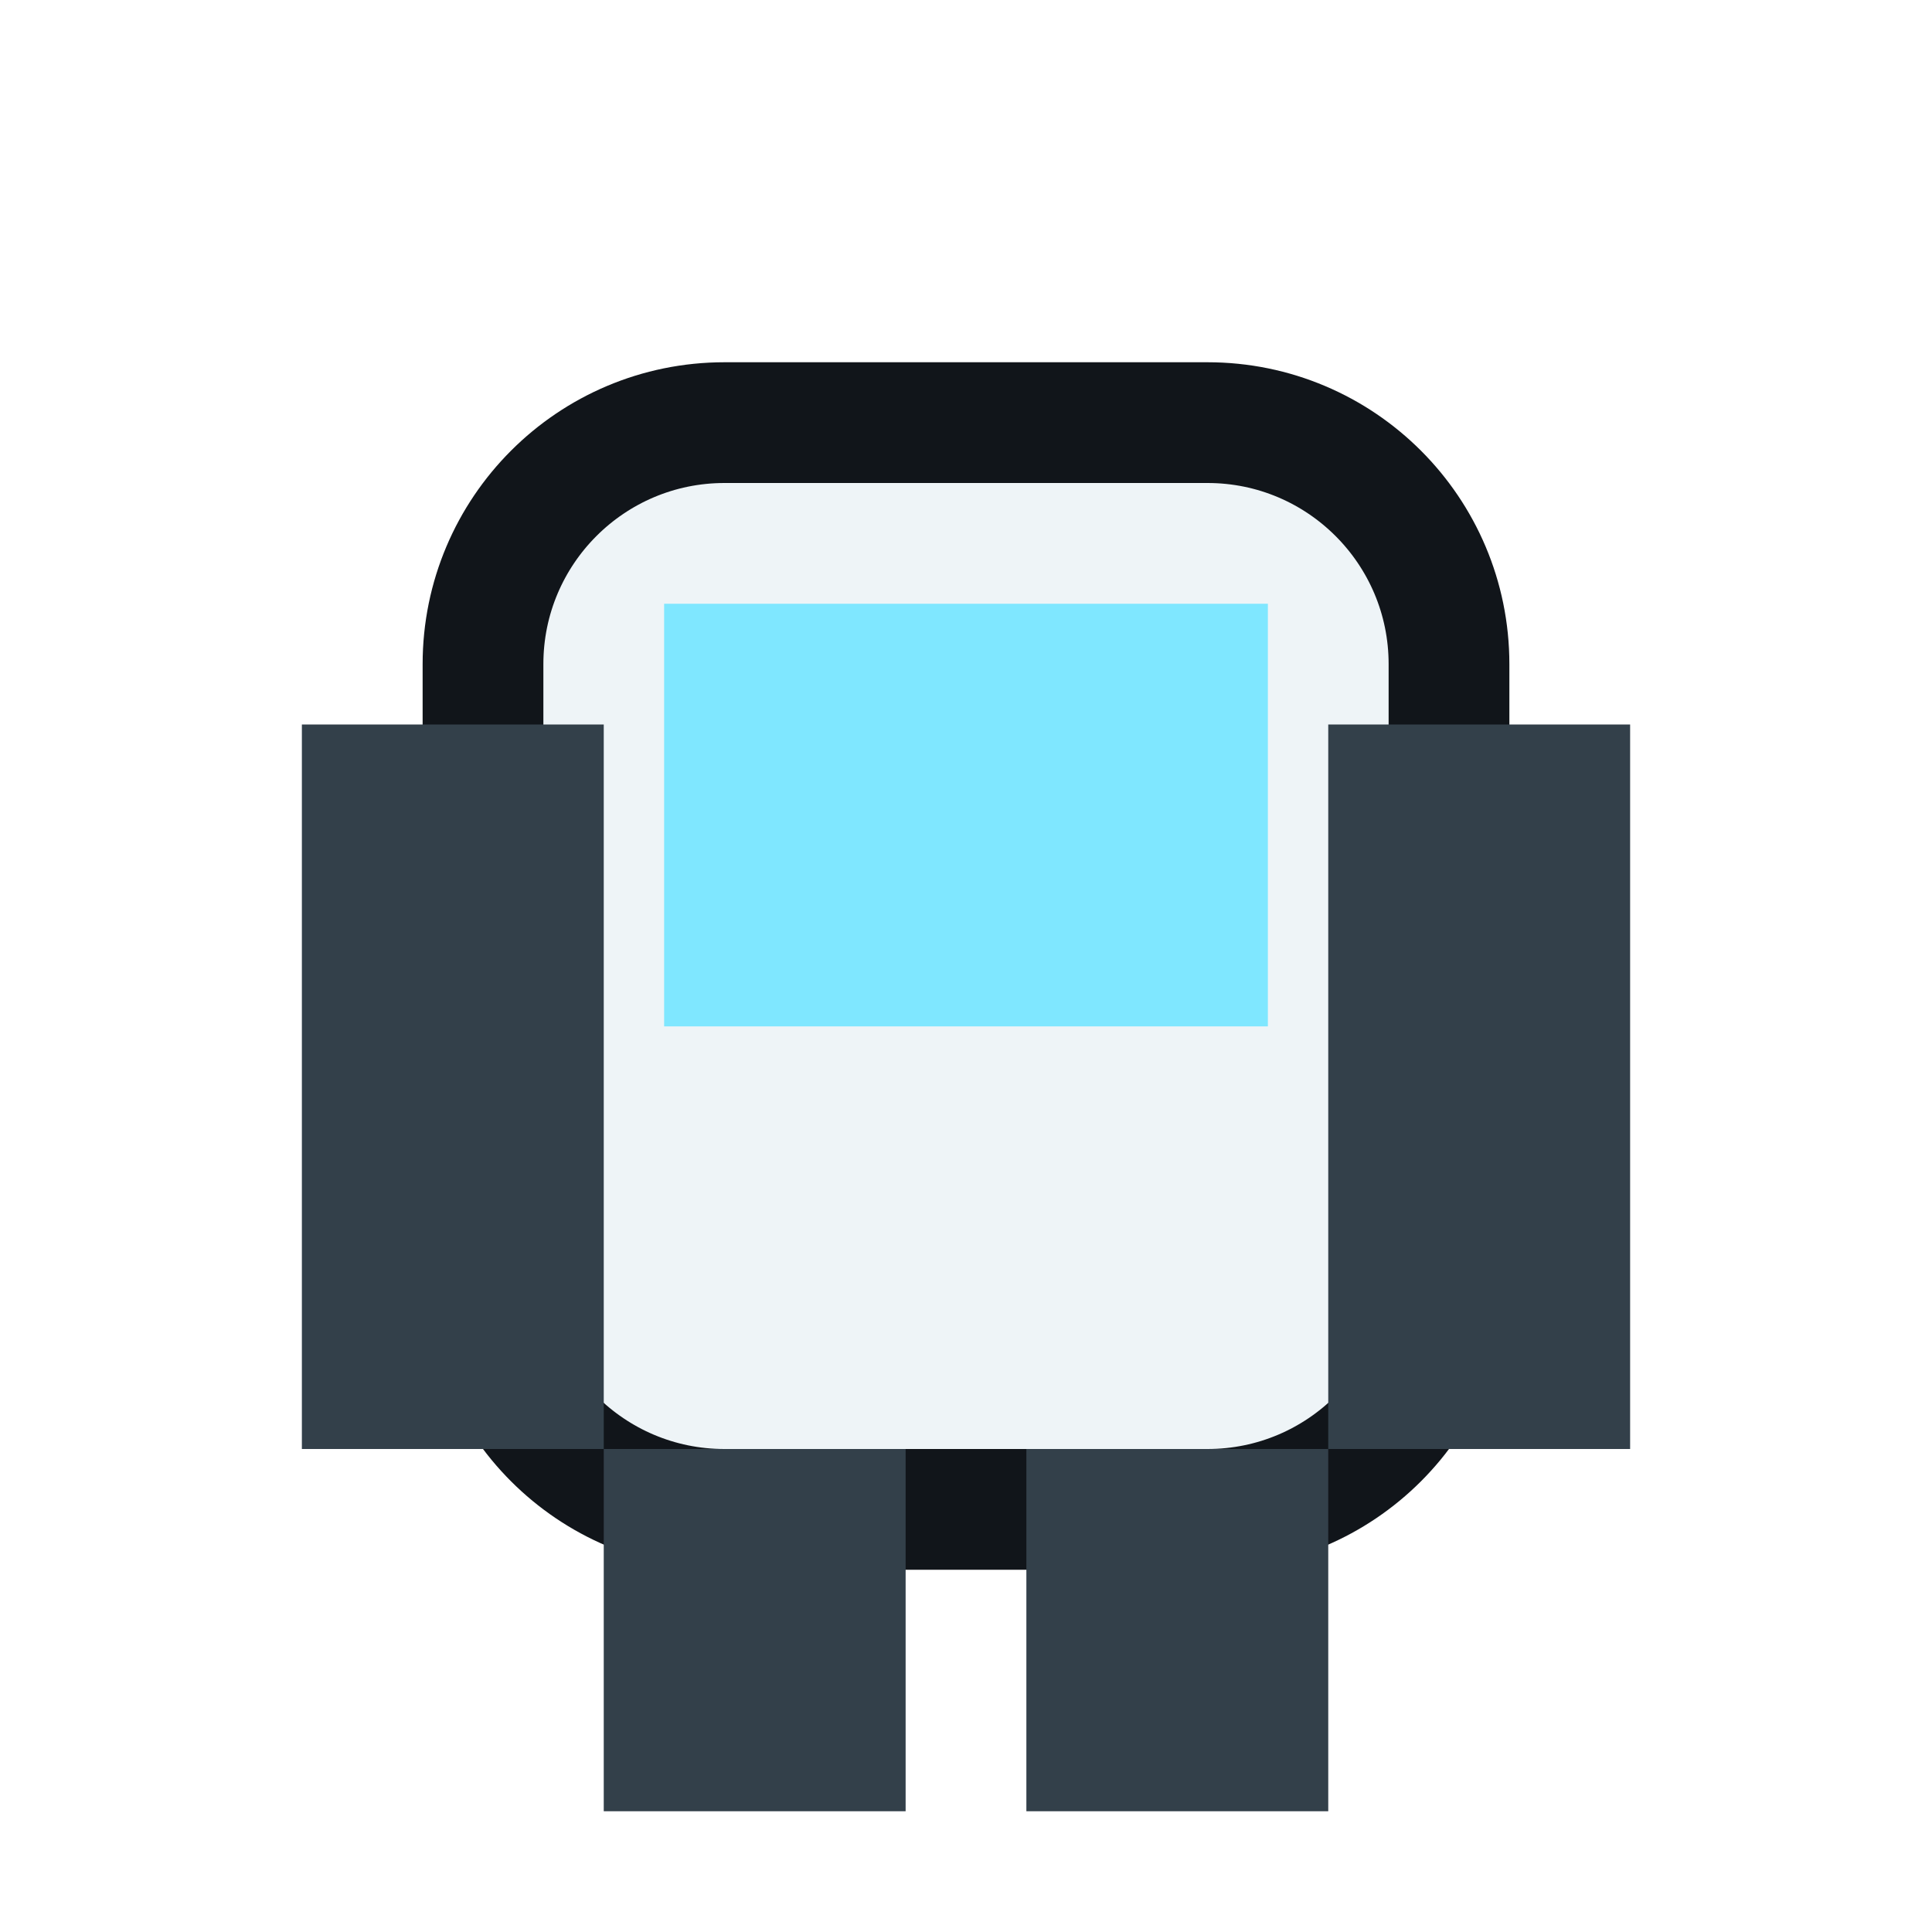
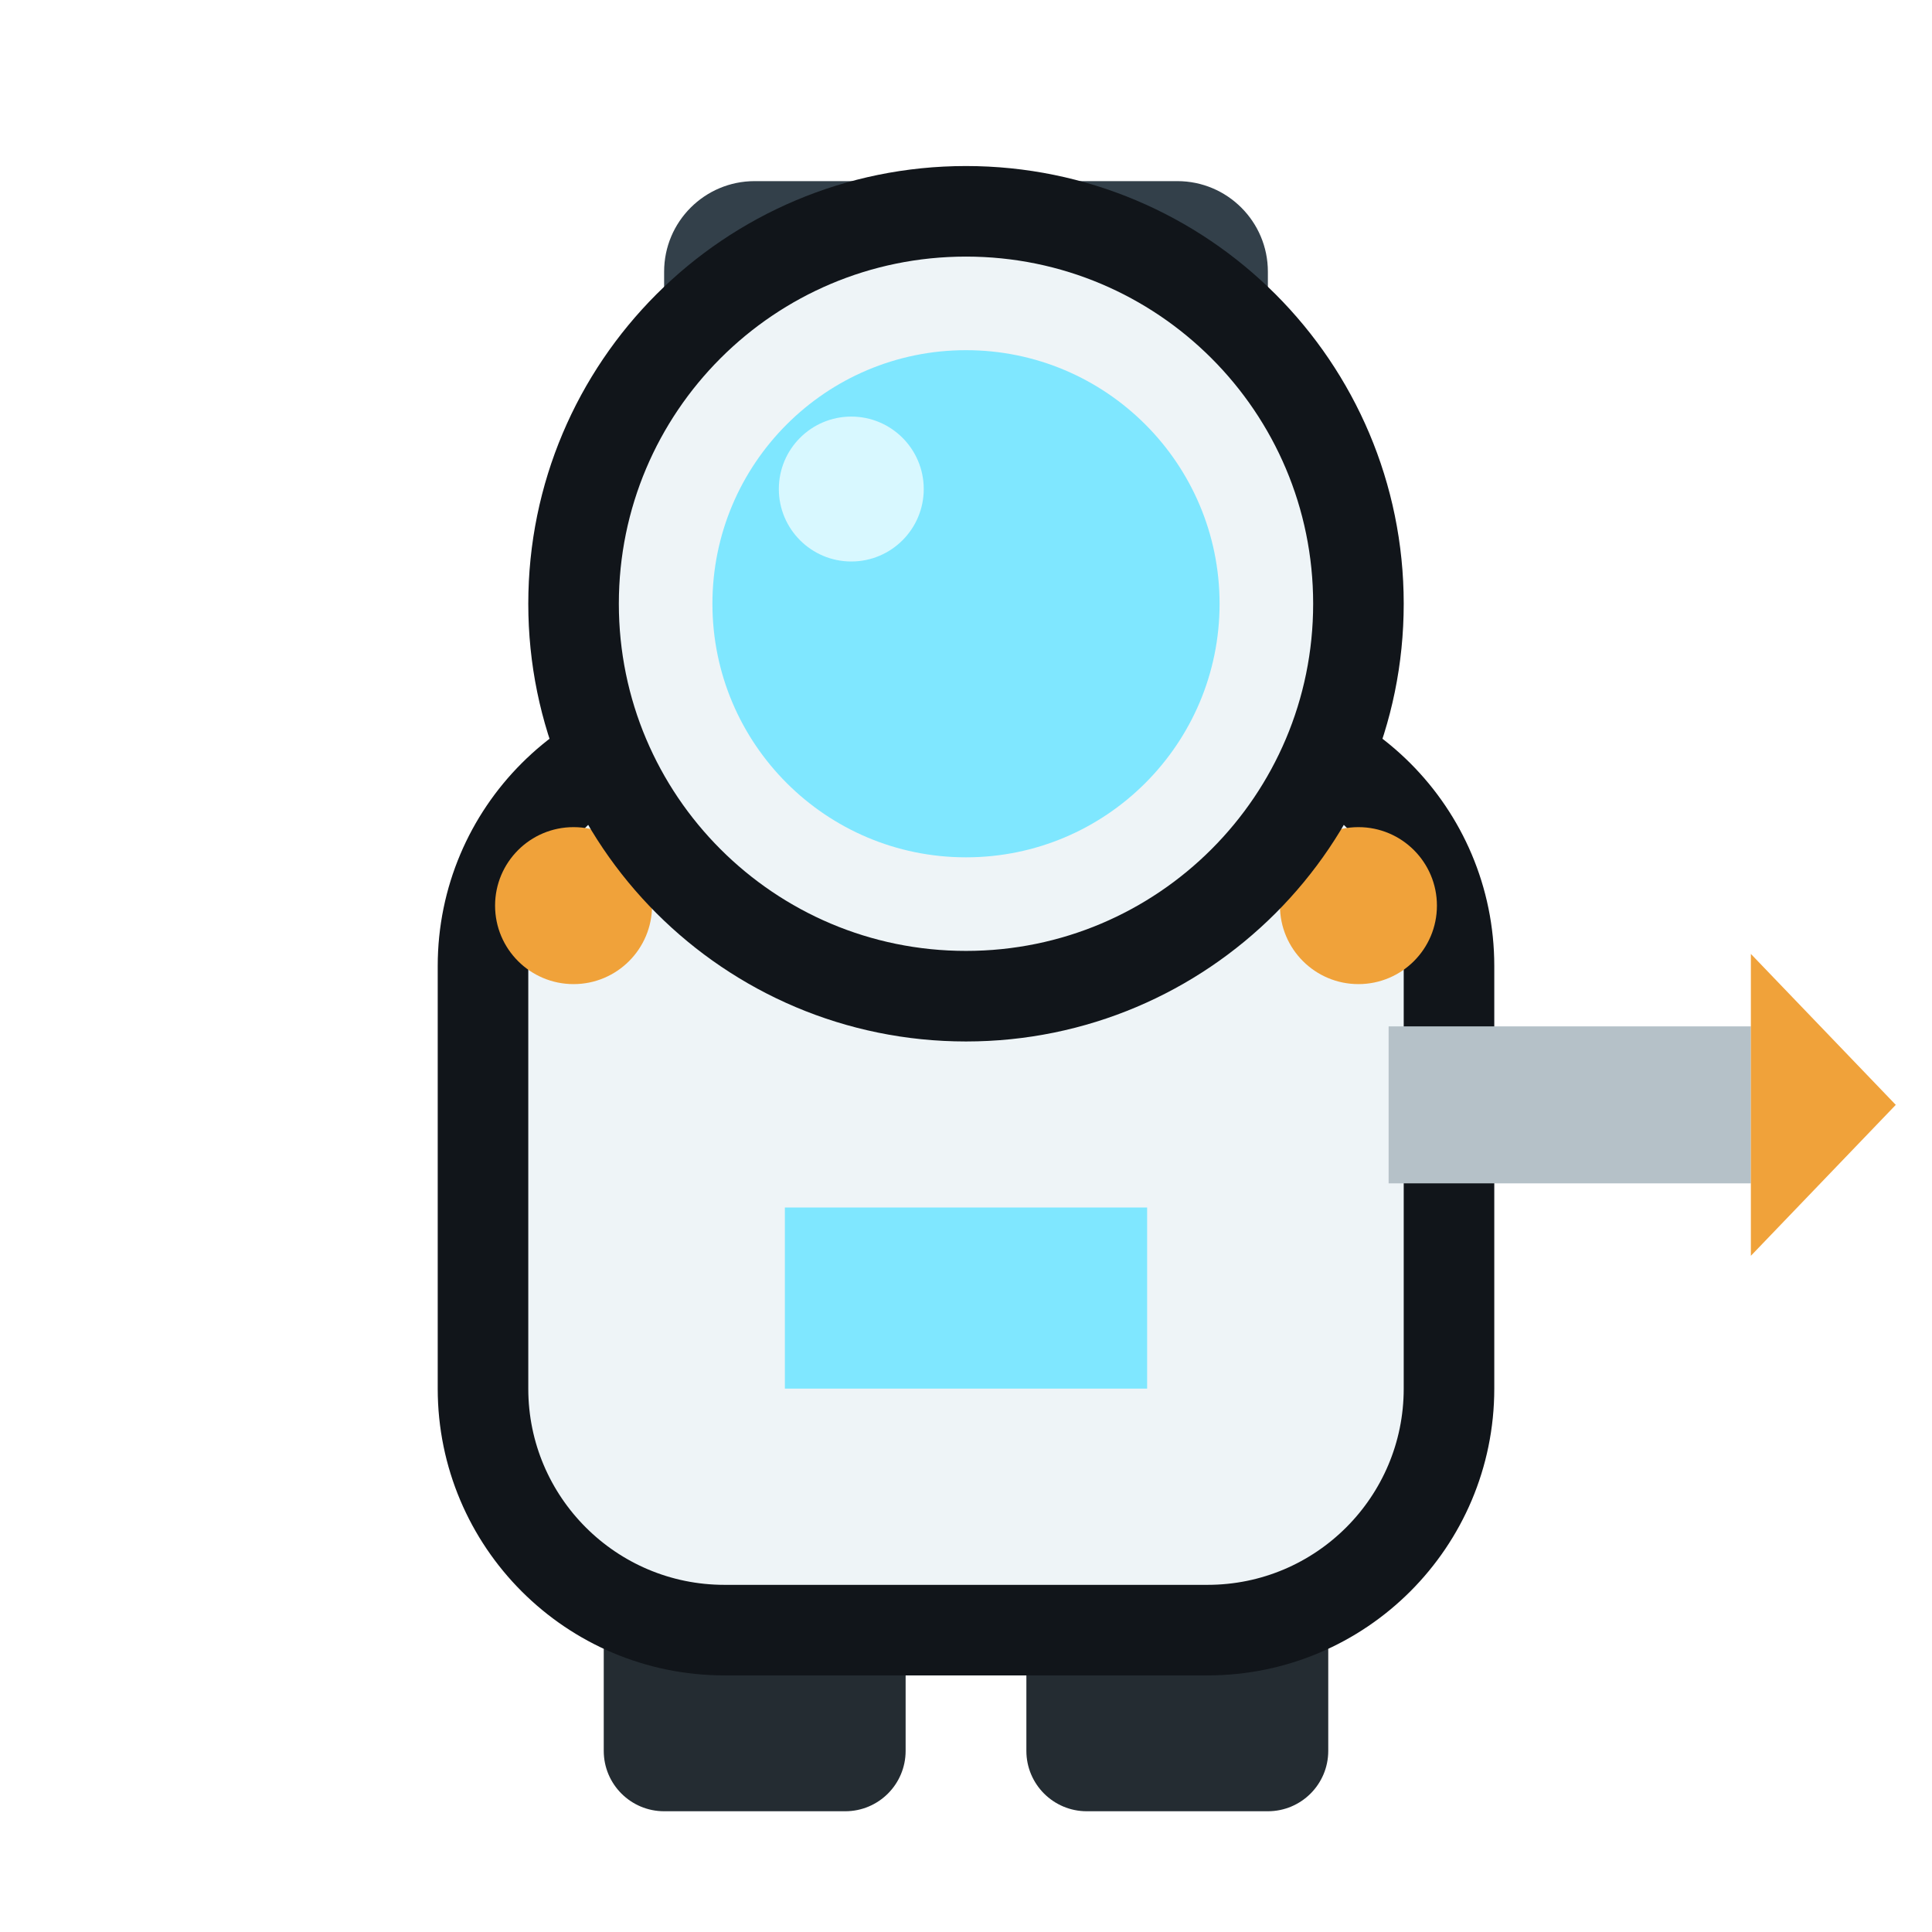
<svg xmlns="http://www.w3.org/2000/svg" width="32" height="32" viewBox="0 0 32 32">
-   <rect x="8" y="7" width="16" height="18" rx="4" fill="#eef4f7" stroke="#11151a" stroke-width="2" />
-   <rect x="11" y="10" width="10" height="7" fill="#7fe7ff" />
-   <rect x="5" y="12" width="5" height="12" fill="#33404a" />
-   <rect x="22" y="12" width="5" height="12" fill="#33404a" />
-   <rect x="10" y="24" width="5" height="6" fill="#33404a" />
-   <rect x="17" y="24" width="5" height="6" fill="#33404a" />
+   <rect x="11" y="3" width="10" height="9" rx="1.5" fill="#33404a" />
+   <rect x="13" y="5.5" width="2" height="2" fill="#7fe7ff" />
+   <rect x="17" y="5.5" width="2" height="2" fill="#7fe7ff" />
+   <rect x="10" y="23" width="5" height="7" rx="1" fill="#242c32" />
+   <rect x="17" y="23" width="5" height="7" rx="1" fill="#242c32" />
+   <rect x="8" y="12" width="16" height="15" rx="4" fill="#eef4f7" stroke="#11151a" stroke-width="1.5" />
+   <rect x="13" y="20" width="6" height="3" fill="#7fe7ff" />
+   <circle cx="9.5" cy="15" r="1.3" fill="#f0a23a" />
+   <circle cx="22.5" cy="15" r="1.3" fill="#f0a23a" />
+   <circle cx="16" cy="10" r="6.5" fill="#eef4f7" stroke="#11151a" stroke-width="1.5" />
+   <circle cx="16" cy="10" r="4.2" fill="#7fe7ff" />
+   <circle cx="14.1" cy="8.1" r="1.2" fill="#d8f8ff" />
+   <rect x="23" y="17" width="6" height="2.6" fill="#b5c1c8" />
+   <polygon points="29,15.8 31.4,18.3 29,20.8" fill="#f0a23a" />
</svg>
